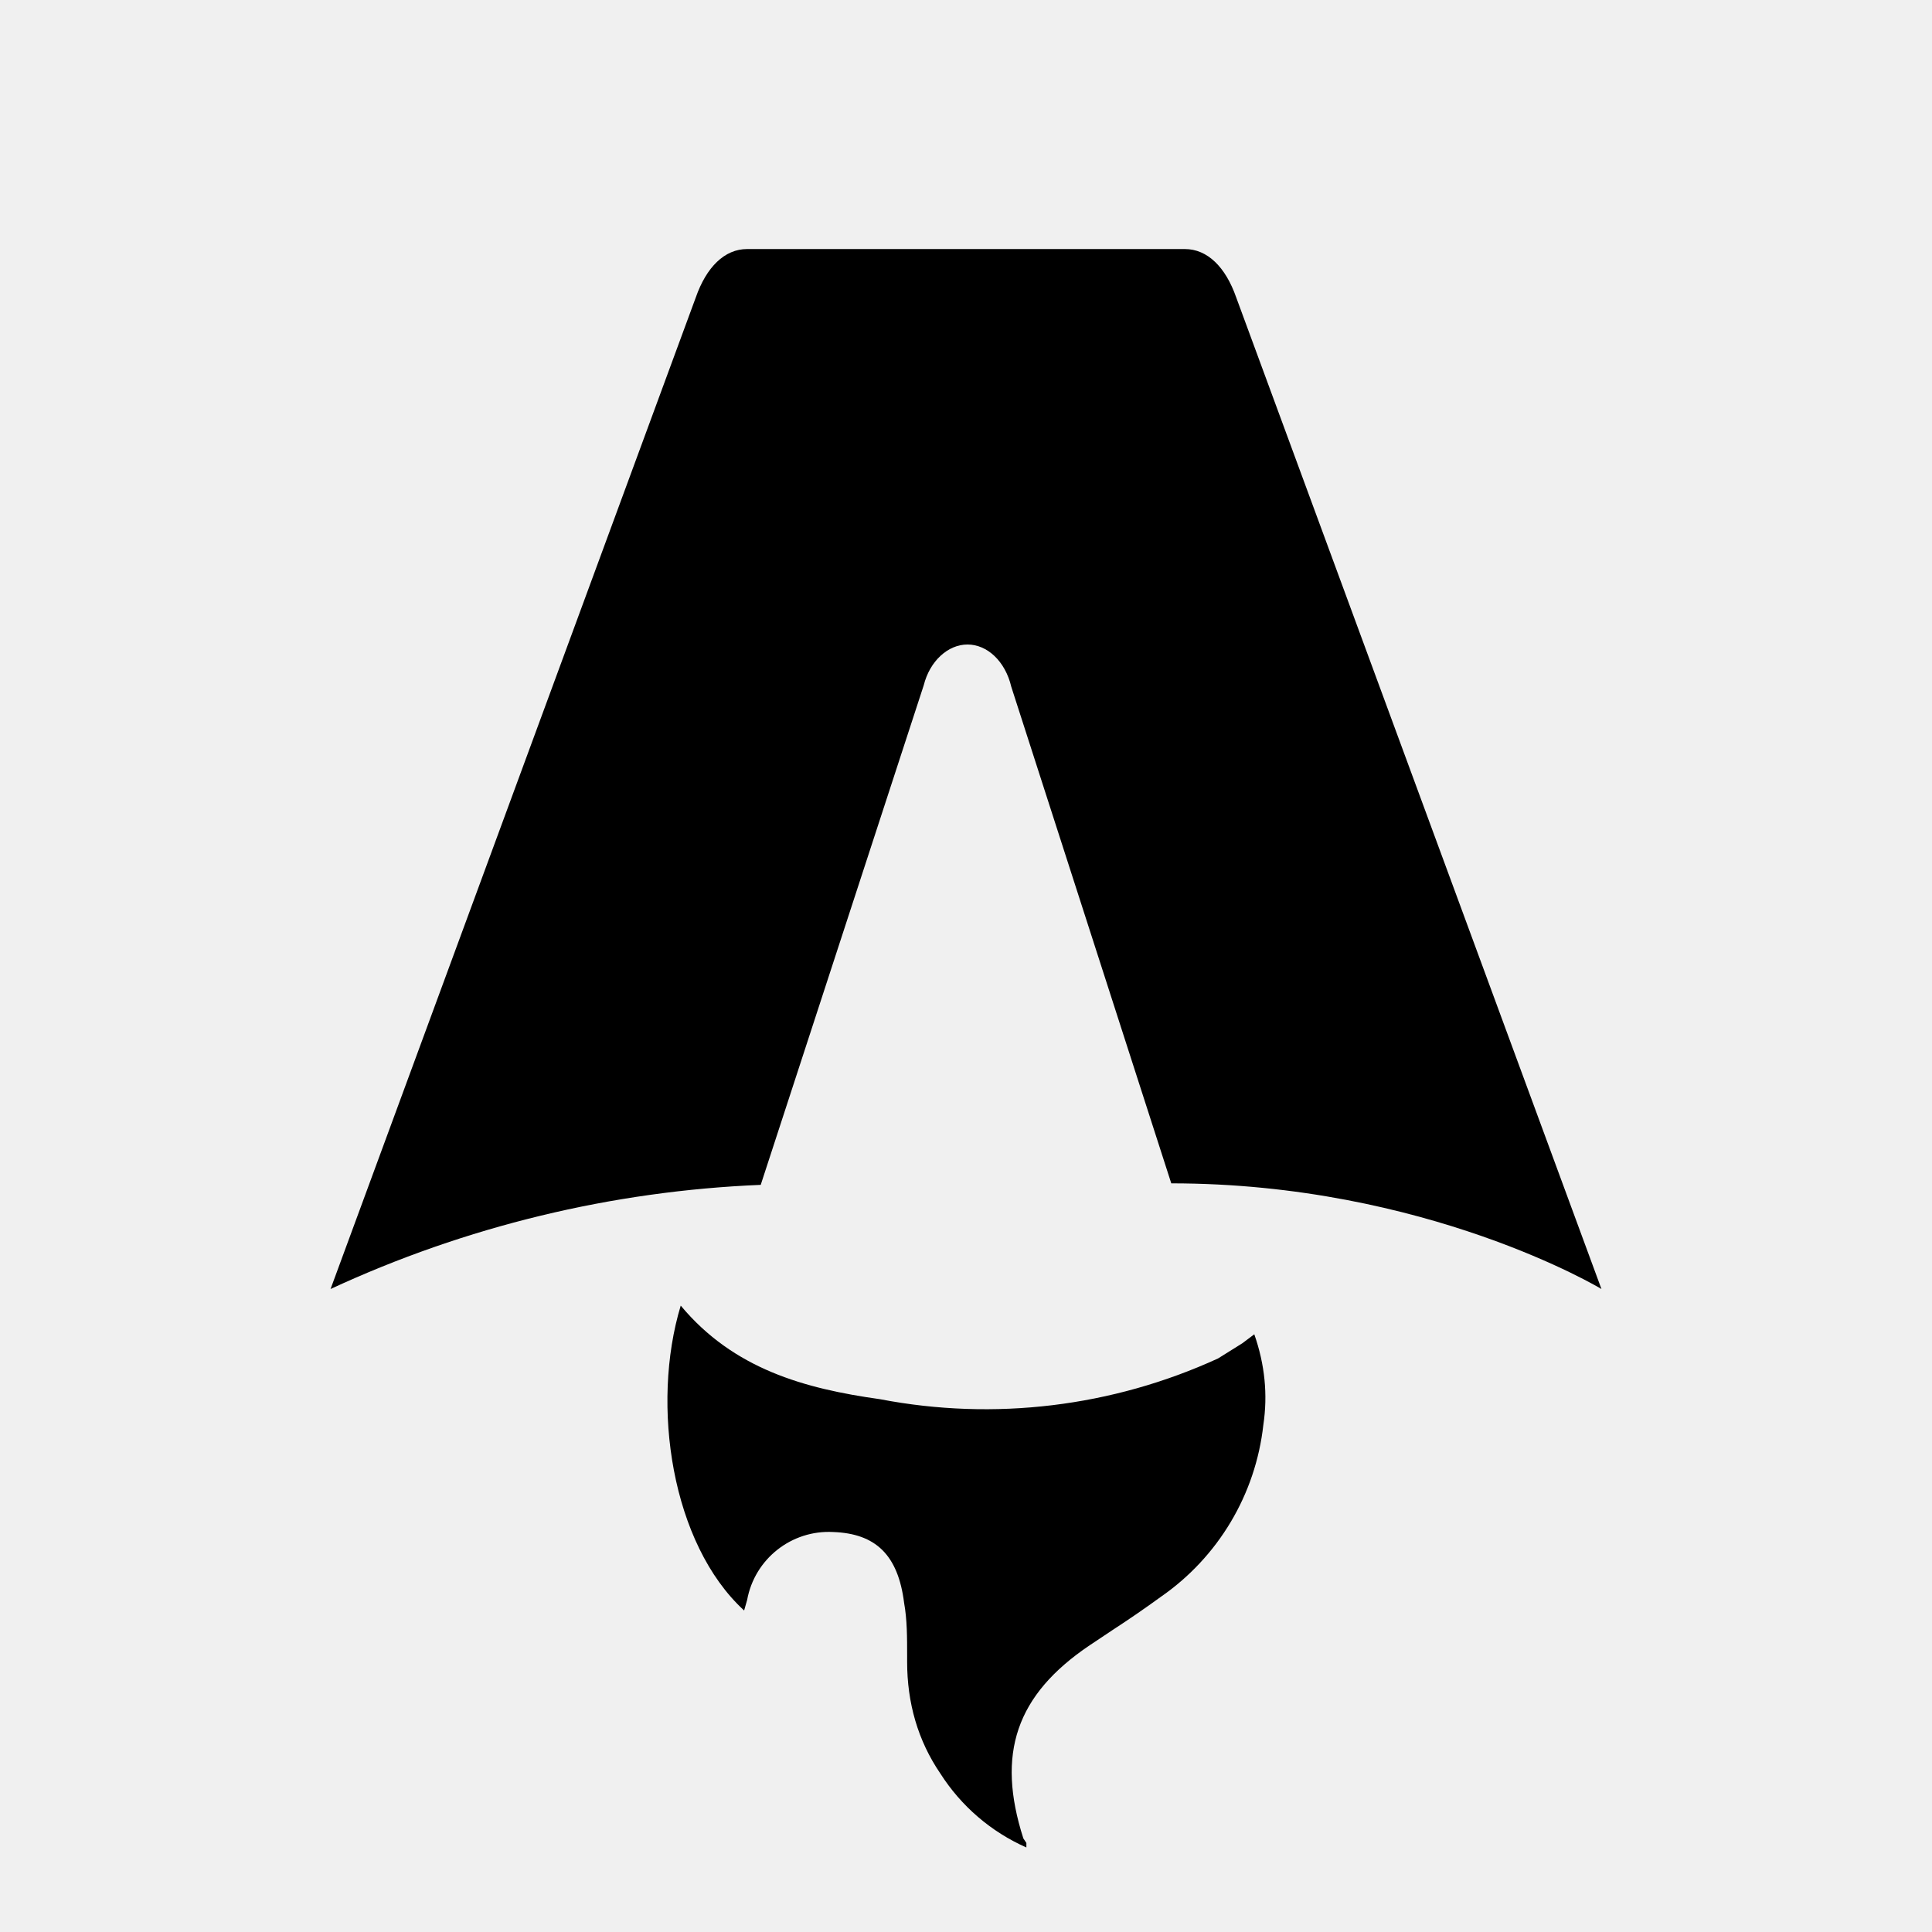
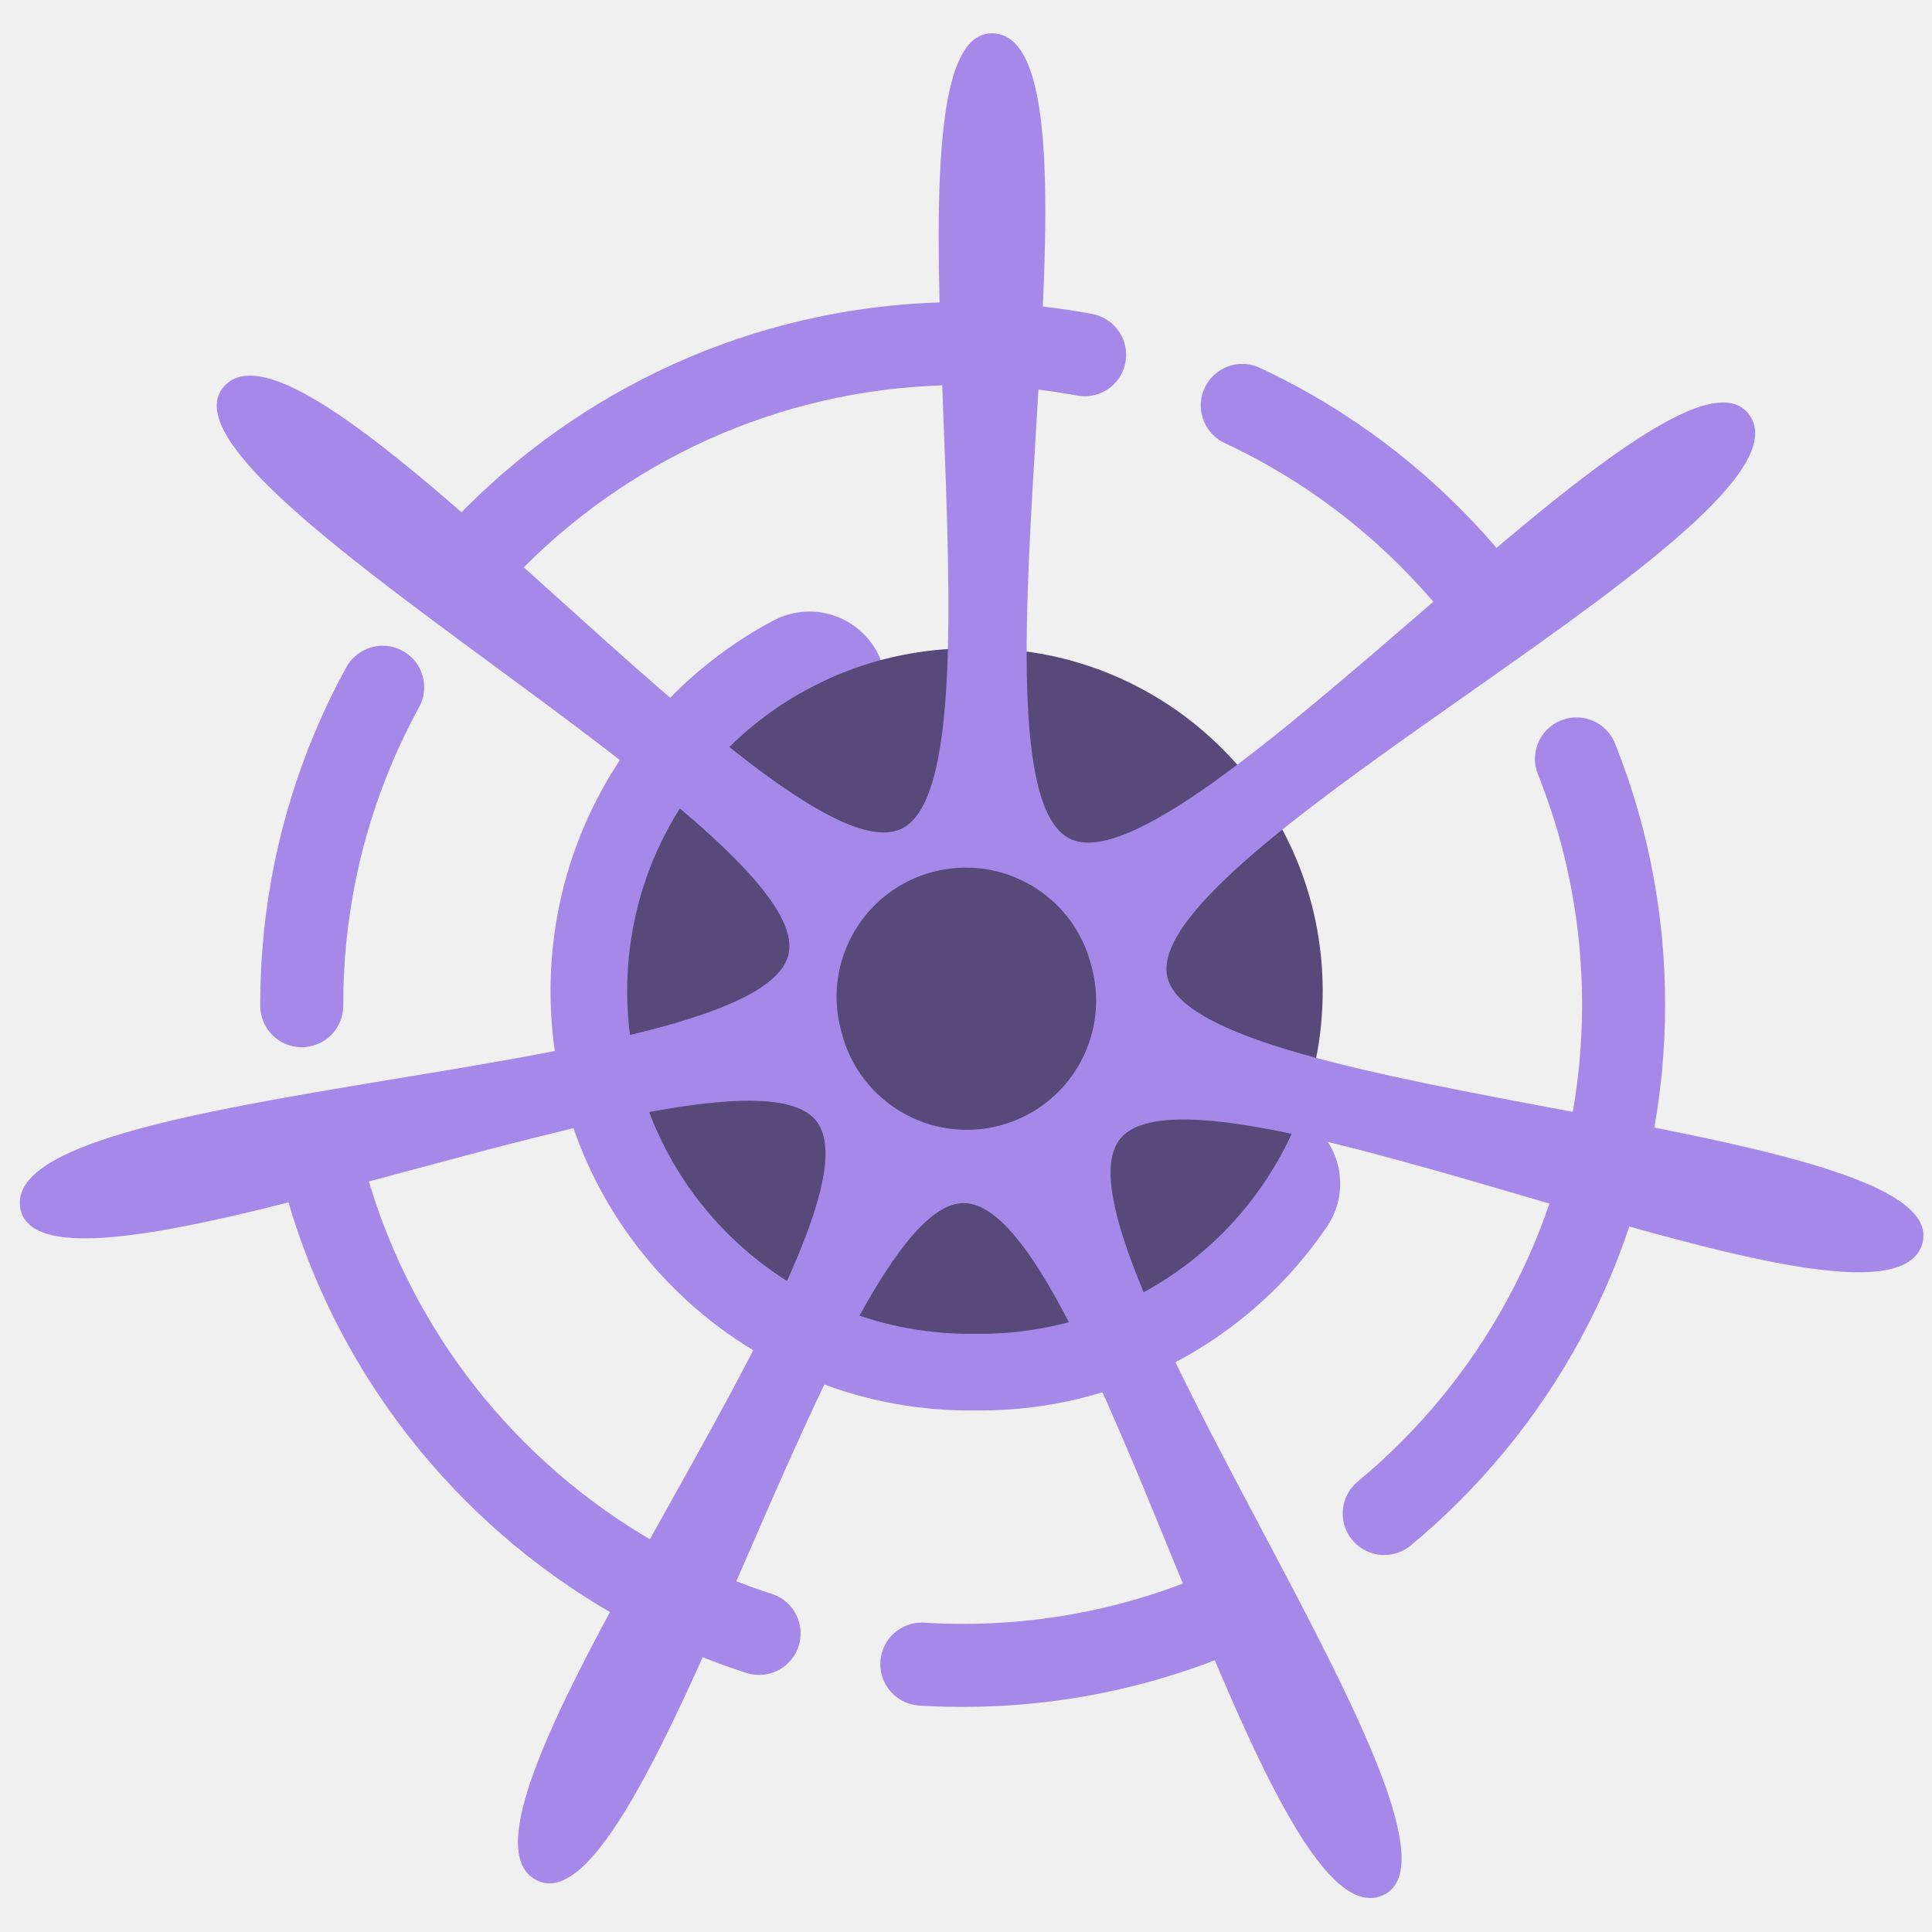
- <svg xmlns="http://www.w3.org/2000/svg" fill="none" viewBox="0 0 128 128">
-   <path d="M50.4 78.5a75.1 75.1 0 0 0-28.5 6.9l24.2-65.7c.7-2 1.9-3.2 3.4-3.2h29c1.5 0 2.7 1.2 3.4 3.2l24.2 65.7s-11.6-7-28.5-7L67 45.5c-.4-1.7-1.6-2.8-2.9-2.8-1.3 0-2.5 1.1-2.9 2.7L50.4 78.5Zm-1.1 28.2Zm-4.2-20.2c-2 6.6-.6 15.8 4.2 20.2a17.5 17.5 0 0 1 .2-.7 5.5 5.5 0 0 1 5.7-4.5c2.8.1 4.3 1.5 4.7 4.7.2 1.1.2 2.3.2 3.5v.4c0 2.7.7 5.2 2.2 7.4a13 13 0 0 0 5.7 4.9v-.3l-.2-.3c-1.8-5.6-.5-9.5 4.4-12.8l1.5-1a73 73 0 0 0 3.2-2.2 16 16 0 0 0 6.8-11.4c.3-2 .1-4-.6-6l-.8.6-1.6 1a37 37 0 0 1-22.4 2.7c-5-.7-9.7-2-13.2-6.2Z" />
-   <style>
-         path { fill: #000; }
-         @media (prefers-color-scheme: dark) {
-             path { fill: #FFF; }
-         }
-     </style>
+ <svg xmlns="http://www.w3.org/2000/svg" width="512" height="512" viewBox="0 0 512 512" version="1.1" id="svg1">
+   <defs id="defs1" />
+   <g id="layer1">
+     <g id="g29" transform="translate(1792.754,-291.6068)">
+       <g id="g28">
+         <rect style="fill:#57497a;fill-opacity:1;fill-rule:evenodd;stroke:#a688e8;stroke-width:40.631;stroke-linecap:round;stroke-linejoin:round;stroke-dasharray:243.783, 243.783;stroke-dashoffset:0;stroke-opacity:1;paint-order:stroke fill markers" id="rect2-31-5-1" width="184.316" height="181.65" x="1442.226" y="-645.084" transform="scale(-1)" ry="90.825" />
+         <path style="fill:#a688e8;fill-opacity:1;fill-rule:evenodd;stroke:#000000;stroke-width:0;stroke-linecap:square;stroke-linejoin:bevel;stroke-dasharray:none;stroke-dashoffset:0;stroke-opacity:1;paint-order:markers stroke fill" id="path5-0-3" d="M 31.43,19.073 C 37.093,27.284 92.499,5.567 93.664,15.473 94.839,25.475 35.881,22.486 32.965,32.125 30.076,41.672 81.6,71.45 74.582,78.536 67.495,85.692 33.072,37.733 23.718,41.462 14.453,45.156 23.296,104.006 13.38,102.937 3.367,101.858 19.4,45.043 10.652,40.054 1.987,35.114 -38.509,78.72 -43.857,70.301 -49.256,61.8 5.161,38.911 3.606,28.961 2.066,19.107 -57.276,14.633 -54.027,5.203 -50.747,-4.318 1.076,23.955 7.886,16.536 14.631,9.188 -18.871,-39.996 -9.473,-43.336 0.017,-46.708 10.223,11.437 20.269,12.136 c 9.95,0.692 27.516,-56.167 35.987,-50.901 8.553,5.317 -30.544,49.549 -24.826,57.839 z" transform="matrix(3.138758,1.320523,-1.320523,3.138758,-1556.89,448.9797)" />
+         <rect style="fill:#57497a;fill-opacity:1;fill-rule:evenodd;stroke:none;stroke-width:15.325;stroke-linecap:round;stroke-linejoin:round;stroke-dasharray:91.95, 91.95;stroke-dashoffset:0;stroke-opacity:1;paint-order:stroke fill markers" id="rect2-31-5-5-9" width="69.518" height="68.512" x="111.966" y="1593.394" transform="rotate(75.25053)" ry="34.256" />
+       </g>
+     </g>
+     <circle style="fill:none;stroke:#a688e8;stroke-width:22;stroke-linecap:round;stroke-linejoin:miter;stroke-miterlimit:6.9;stroke-dasharray:176, 44, 88, 44;stroke-dashoffset:22;stroke-opacity:1;paint-order:normal" id="path27" cx="255.119" cy="266.194" r="175.156" />
+   </g>
</svg>
